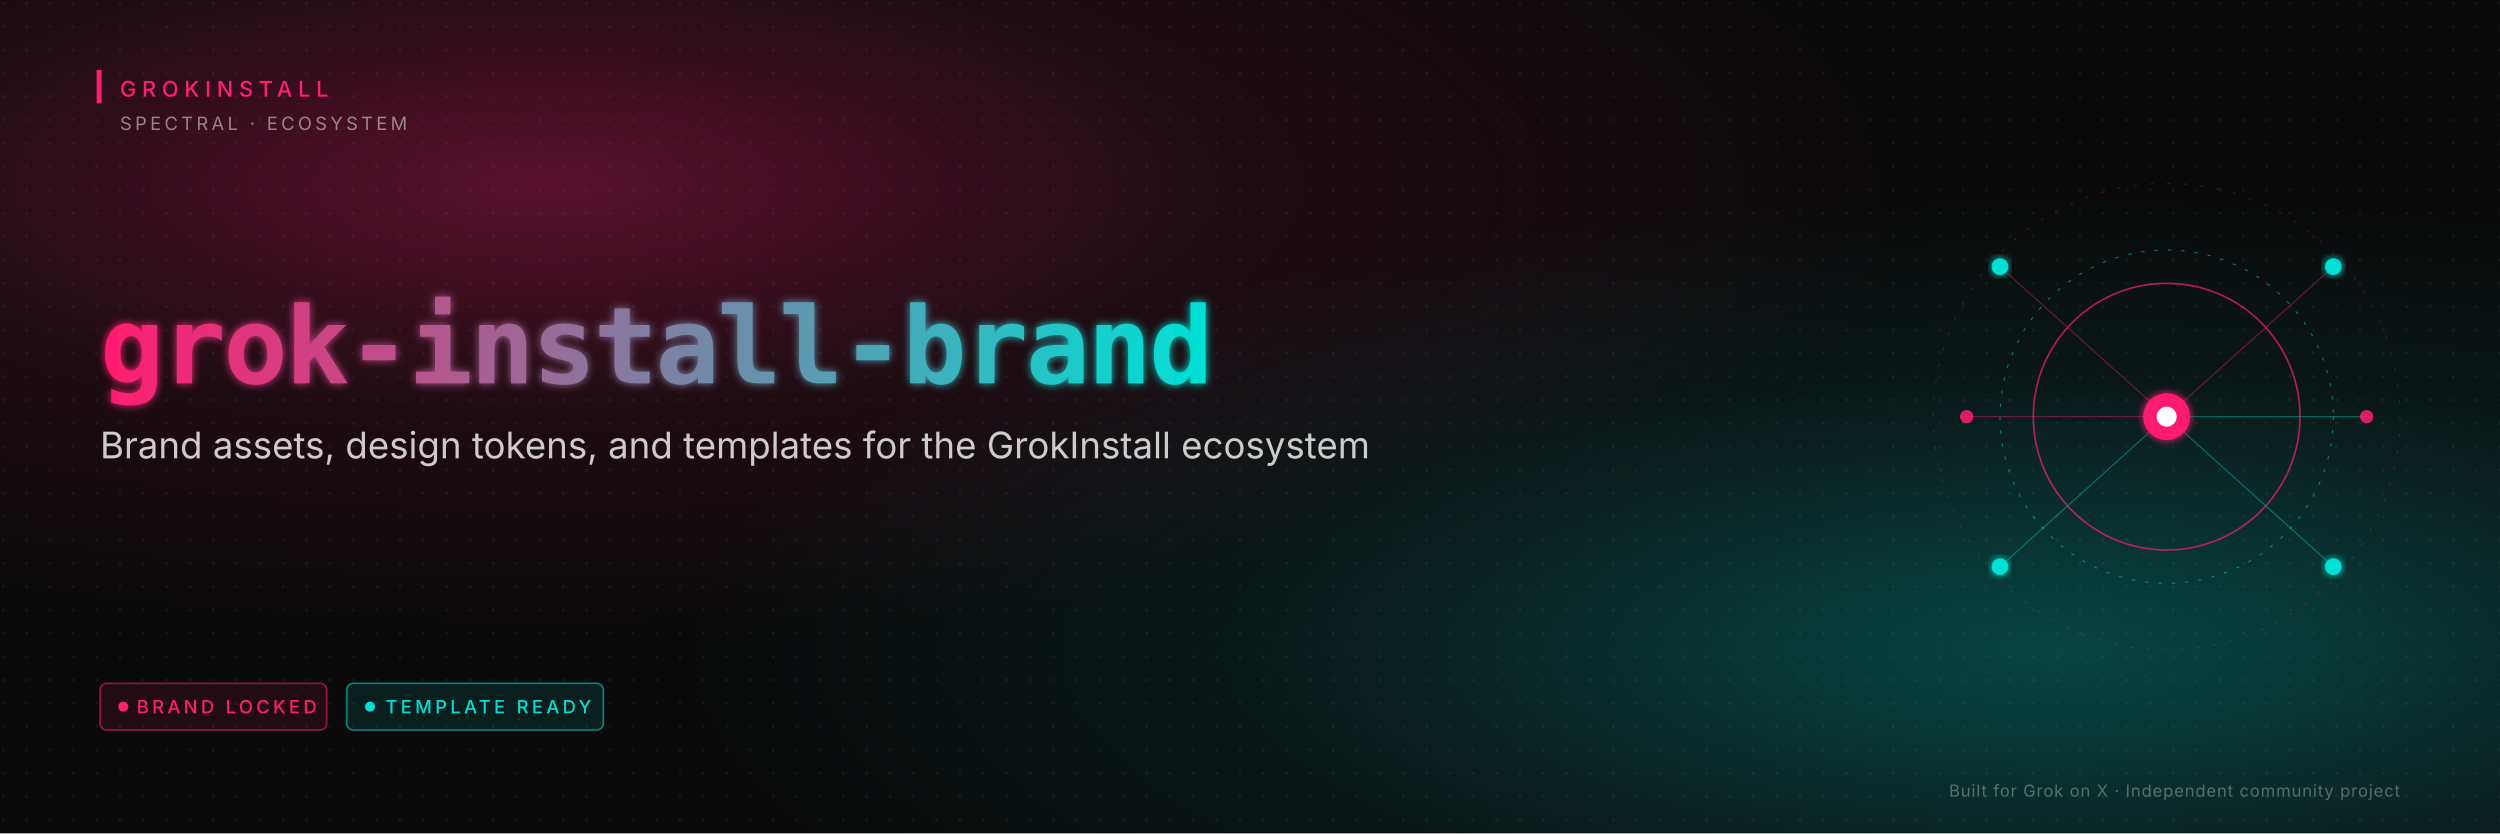
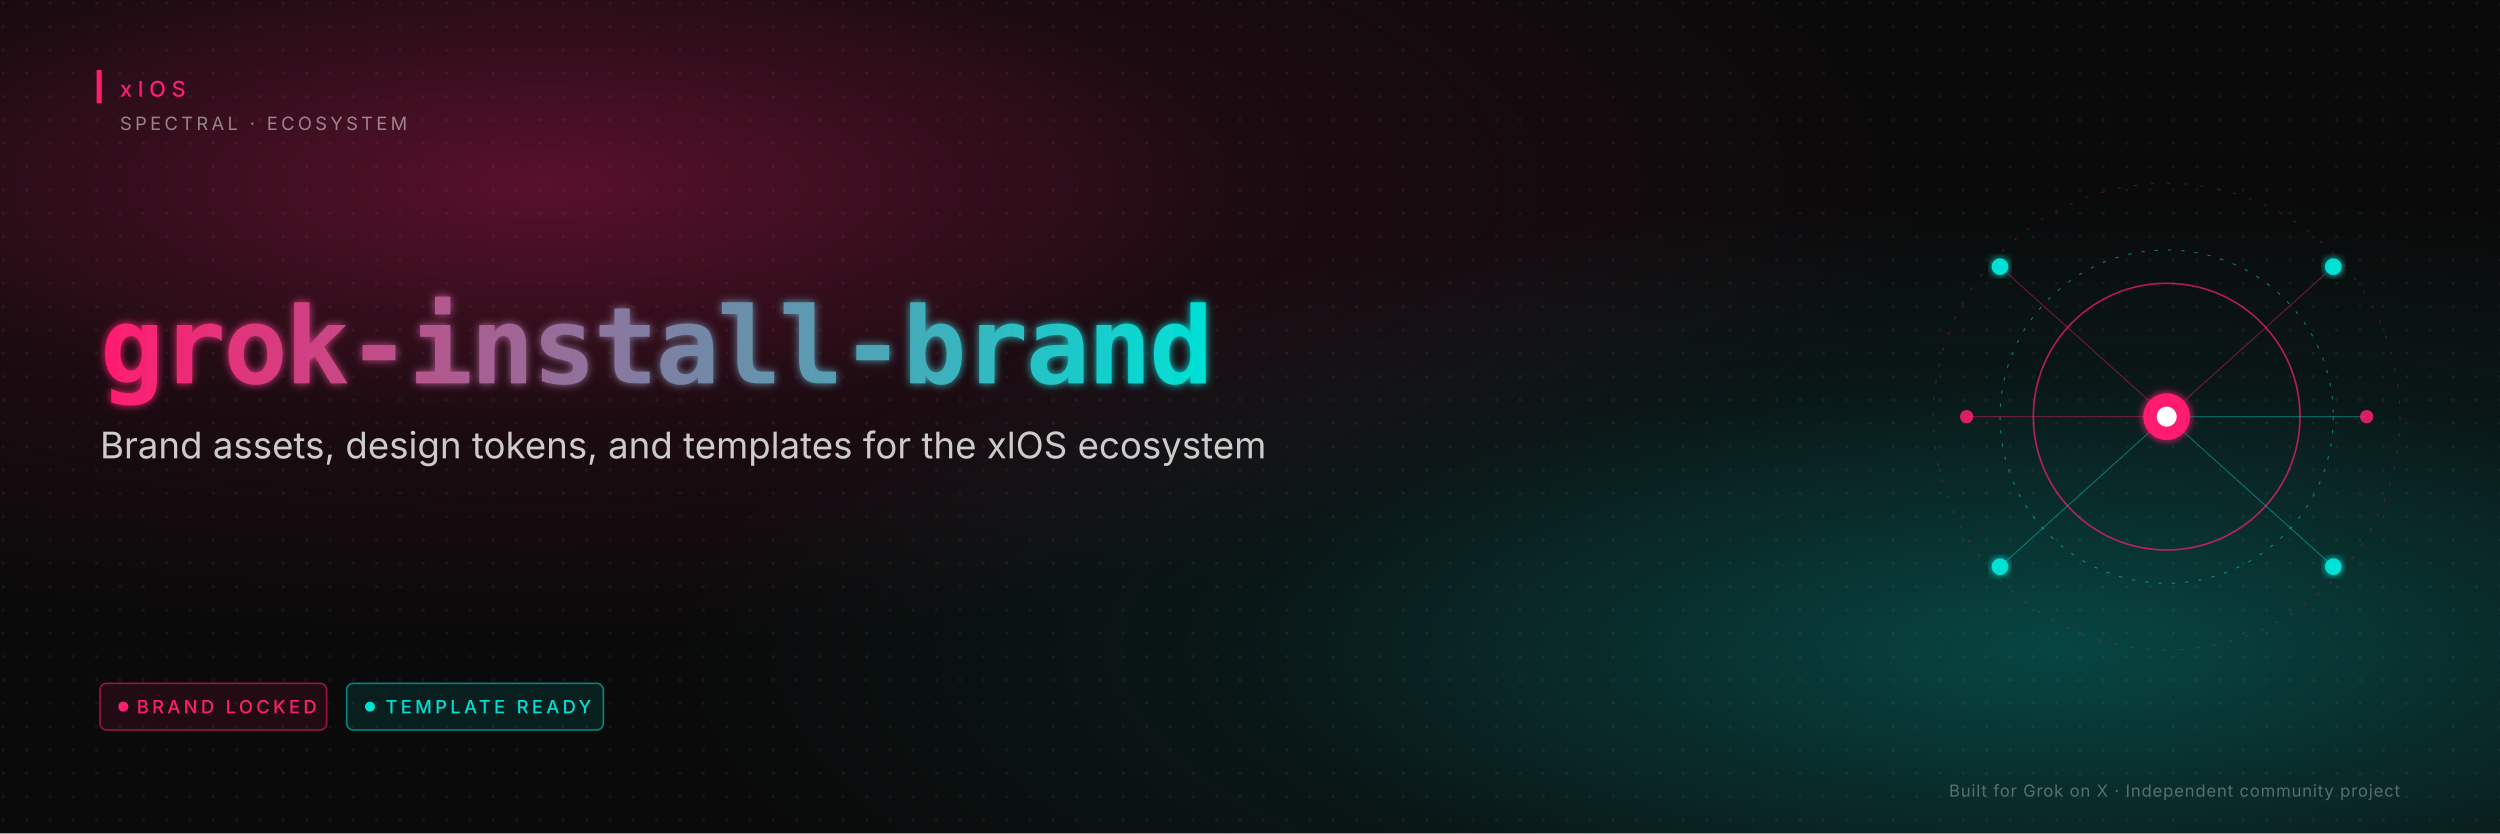
<svg xmlns="http://www.w3.org/2000/svg" viewBox="0 0 1500 500" width="1500" height="500" role="img" aria-labelledby="banner-title banner-desc">
  <defs>
    <radialGradient id="hero-plasma" cx="22%" cy="22%" r="55%">
      <stop offset="0%" stop-color="#FF1E70" stop-opacity="0.32" />
      <stop offset="50%" stop-color="#FF1E70" stop-opacity="0.08" />
      <stop offset="100%" stop-color="#FF1E70" stop-opacity="0" />
    </radialGradient>
    <radialGradient id="hero-aurora" cx="82%" cy="78%" r="55%">
      <stop offset="0%" stop-color="#00E0D5" stop-opacity="0.28" />
      <stop offset="60%" stop-color="#00E0D5" stop-opacity="0.06" />
      <stop offset="100%" stop-color="#00E0D5" stop-opacity="0" />
    </radialGradient>
    <linearGradient id="repo-text" x1="0" y1="0" x2="1" y2="0">
      <stop offset="0%" stop-color="#FF1E70" />
      <stop offset="100%" stop-color="#00E0D5" />
    </linearGradient>
    <linearGradient id="hero-divider" x1="0" y1="0" x2="1" y2="0">
      <stop offset="0%" stop-color="#FF1E70" stop-opacity="0" />
      <stop offset="35%" stop-color="#FF1E70" stop-opacity="0.7" />
      <stop offset="65%" stop-color="#00E0D5" stop-opacity="0.7" />
      <stop offset="100%" stop-color="#00E0D5" stop-opacity="0" />
    </linearGradient>
    <pattern id="hero-halftone" x="0" y="0" width="14" height="14" patternUnits="userSpaceOnUse">
      <circle cx="2" cy="2" r="1" fill="#FFFFFF" fill-opacity="0.05" />
    </pattern>
    <filter id="neon-glow" x="-20%" y="-20%" width="140%" height="140%">
      <feGaussianBlur stdDeviation="2.4" result="blur" />
      <feMerge>
        <feMergeNode in="blur" />
        <feMergeNode in="SourceGraphic" />
      </feMerge>
    </filter>
  </defs>
  <rect width="1500" height="500" fill="#0A0A0A" />
  <rect width="1500" height="500" fill="url(#hero-halftone)" />
  <rect width="1500" height="500" fill="url(#hero-plasma)" />
  <rect width="1500" height="500" fill="url(#hero-aurora)" />
  <g transform="translate(60, 56)">
    <rect x="-2" y="-14" width="3" height="20" fill="#FF1E70" />
-     <text x="12" y="2" font-family="Inter, sans-serif" font-size="13" font-weight="500" fill="#FF1E70" letter-spacing="3.5">GROKINSTALL</text>
+     <text x="12" y="2" font-family="Inter, sans-serif" font-size="13" font-weight="500" fill="#FF1E70" letter-spacing="3.5">xlOS</text>
    <text x="12" y="22" font-family="Inter, sans-serif" font-size="11" font-weight="400" fill="#E5E5E5" opacity="0.55" letter-spacing="2">SPECTRAL · ECOSYSTEM</text>
  </g>
  <g transform="translate(60, 230)">
    <text x="0" y="0" font-family="'JetBrains Mono', 'SF Mono', Consolas, monospace" font-size="64" font-weight="700" fill="url(#repo-text)" letter-spacing="-1.5" filter="url(#neon-glow)">grok-install-brand</text>
-     <text x="0" y="45" font-family="Inter, sans-serif" font-size="22" font-weight="400" fill="#E5E5E5" opacity="0.88">Brand assets, design tokens, and templates for the GrokInstall ecosystem</text>
+     <text x="0" y="45" font-family="Inter, sans-serif" font-size="22" font-weight="400" fill="#E5E5E5" opacity="0.88">Brand assets, design tokens, and templates for the xlOS ecosystem</text>
  </g>
  <g transform="translate(60, 410)">
    <g>
      <rect rx="4" width="136" height="28" fill="#FF1E70" fill-opacity="0.10" stroke="#FF1E70" stroke-opacity="0.55" stroke-width="1" />
      <circle cx="14" cy="14" r="3" fill="#FF1E70" />
      <text x="76" y="18" font-family="Inter, sans-serif" font-size="11" font-weight="500" fill="#FF1E70" text-anchor="middle" letter-spacing="2">BRAND LOCKED</text>
    </g>
    <g transform="translate(148, 0)">
      <rect rx="4" width="154" height="28" fill="#00E0D5" fill-opacity="0.10" stroke="#00E0D5" stroke-opacity="0.55" stroke-width="1" />
      <circle cx="14" cy="14" r="3" fill="#00E0D5" />
      <text x="85" y="18" font-family="Inter, sans-serif" font-size="11" font-weight="500" fill="#00E0D5" text-anchor="middle" letter-spacing="2">TEMPLATE READY</text>
    </g>
  </g>
  <g>
    <circle cx="1300" cy="250" r="80" fill="none" stroke="#FF1E70" stroke-width="1" stroke-opacity="0.7" />
    <circle cx="1300" cy="250" r="100" fill="none" stroke="#00E0D5" stroke-width="0.6" stroke-dasharray="2 6" opacity="0.55" />
    <circle cx="1300" cy="250" r="140" fill="none" stroke="#FF1E70" stroke-width="0.6" stroke-dasharray="2 8" opacity="0.30" />
    <line x1="1300" y1="250" x2="1200" y2="160" stroke="#FF1E70" stroke-width="0.6" stroke-opacity="0.45" />
    <line x1="1300" y1="250" x2="1400" y2="160" stroke="#FF1E70" stroke-width="0.6" stroke-opacity="0.45" />
    <line x1="1300" y1="250" x2="1200" y2="340" stroke="#00E0D5" stroke-width="0.6" stroke-opacity="0.45" />
    <line x1="1300" y1="250" x2="1400" y2="340" stroke="#00E0D5" stroke-width="0.6" stroke-opacity="0.45" />
    <line x1="1300" y1="250" x2="1180" y2="250" stroke="#FF1E70" stroke-width="0.6" stroke-opacity="0.45" />
    <line x1="1300" y1="250" x2="1420" y2="250" stroke="#00E0D5" stroke-width="0.6" stroke-opacity="0.45" />
    <circle cx="1200" cy="160" r="5" fill="#00E0D5" filter="url(#neon-glow)" />
    <circle cx="1400" cy="160" r="5" fill="#00E0D5" filter="url(#neon-glow)" />
    <circle cx="1200" cy="340" r="5" fill="#00E0D5" filter="url(#neon-glow)" />
    <circle cx="1400" cy="340" r="5" fill="#00E0D5" filter="url(#neon-glow)" />
    <circle cx="1180" cy="250" r="4" fill="#FF1E70" opacity="0.85" />
    <circle cx="1420" cy="250" r="4" fill="#FF1E70" opacity="0.85" />
    <circle cx="1300" cy="250" r="14" fill="#FF1E70" filter="url(#neon-glow)" />
    <circle cx="1300" cy="250" r="6" fill="#FFFFFF" />
  </g>
  <line x1="0" y1="488" x2="1500" y2="488" stroke="url(#hero-divider)" stroke-width="1" />
  <text x="1440" y="478" font-family="Inter, sans-serif" font-size="10" font-weight="400" fill="#FFFFFF" opacity="0.32" text-anchor="end" letter-spacing="0.5">Built for Grok on X · Independent community project</text>
</svg>
